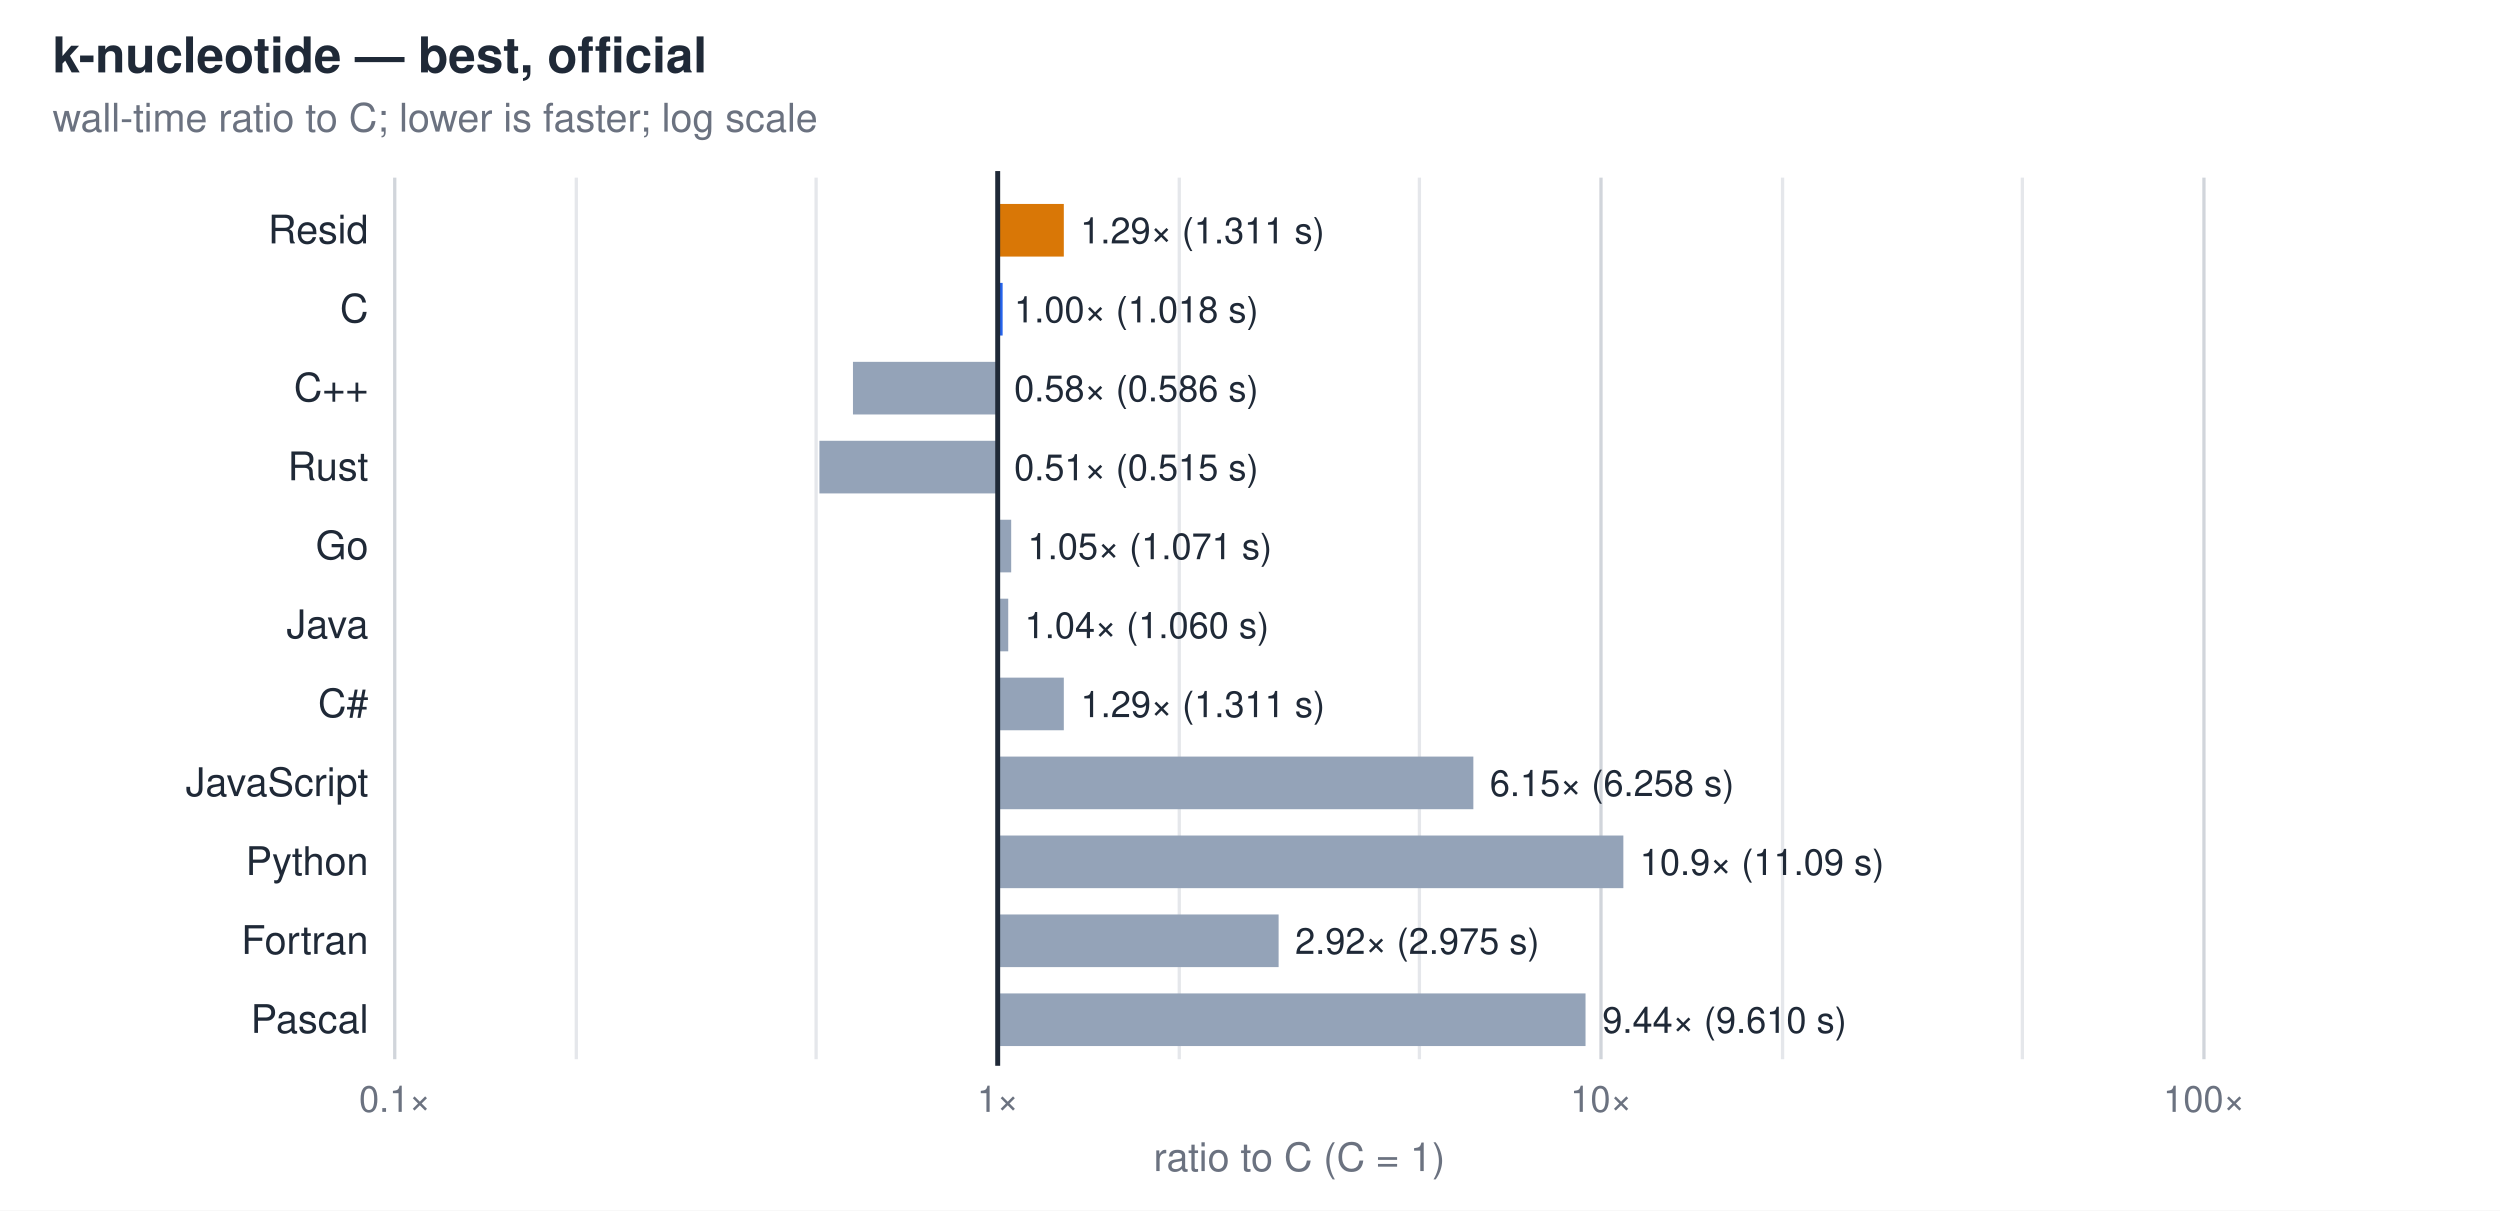
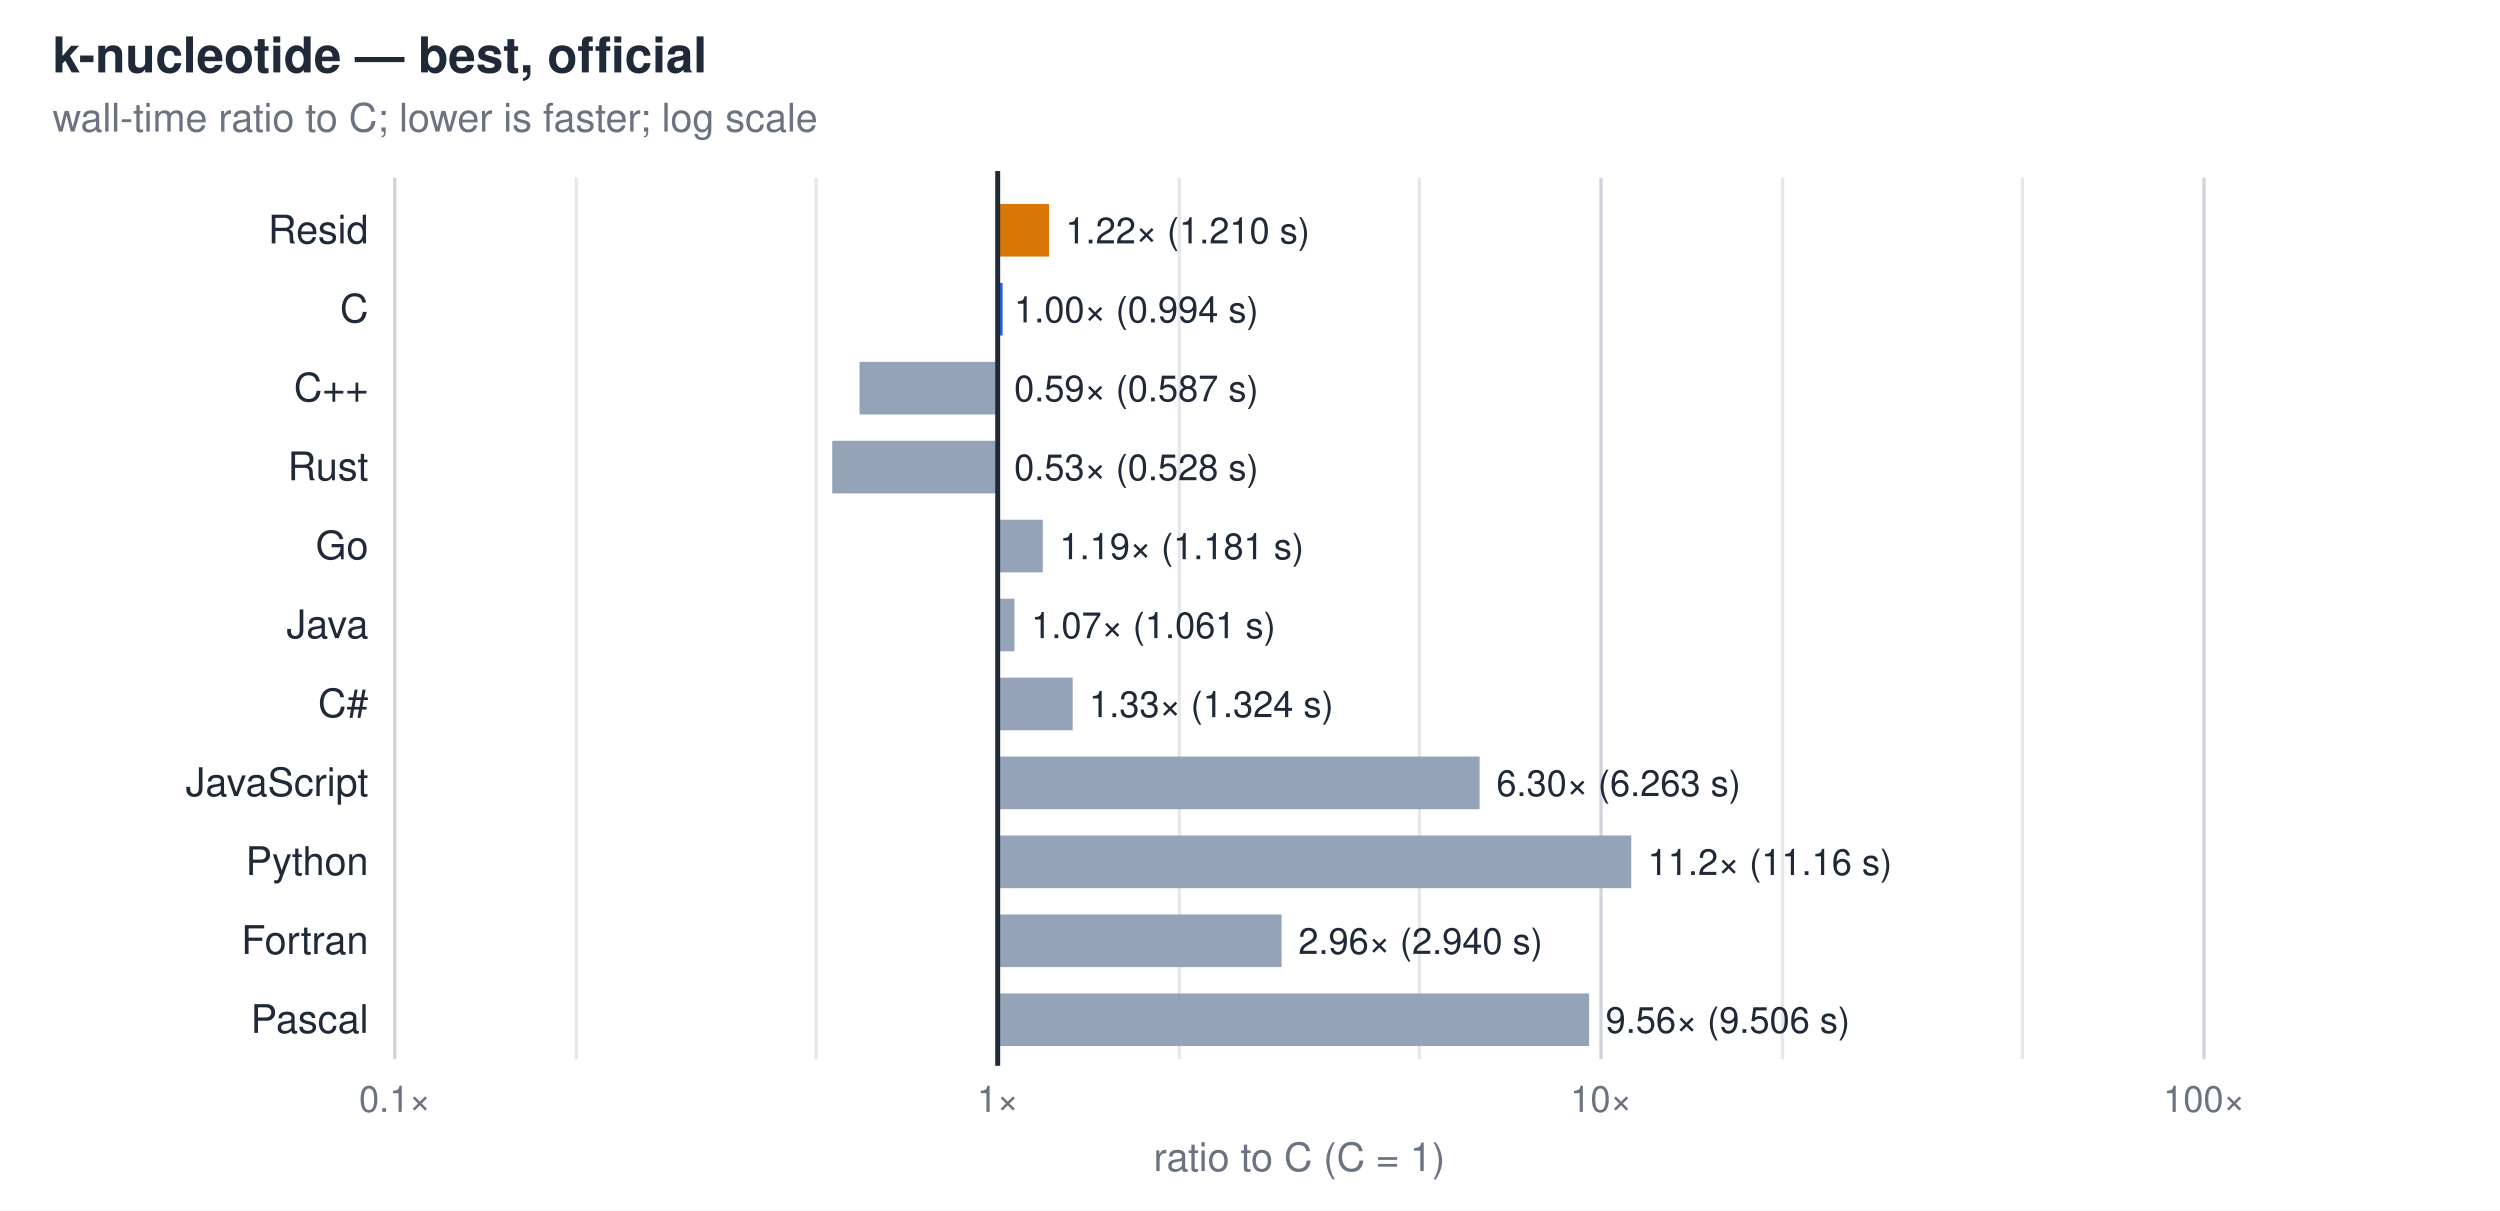
<svg xmlns="http://www.w3.org/2000/svg" width="760" height="368" viewBox="0 0 760 368" font-family="Helvetica, Arial, sans-serif" font-size="12">
  <rect x="0" y="0" width="760" height="368" fill="#ffffff" />
  <text x="16" y="22" font-size="15" font-weight="bold" fill="#1f2937">k-nucleotide — best, official</text>
  <text x="16" y="40" fill="#6b7280">wall-time ratio to C; lower is faster; log scale</text>
  <line x1="120.0" y1="54" x2="120.0" y2="322" stroke="#d1d5db" stroke-width="1" />
  <text x="120.0" y="338" text-anchor="middle" fill="#6b7280" font-size="11">0.1×</text>
  <line x1="175.2" y1="54" x2="175.2" y2="322" stroke="#e5e7eb" stroke-width="1" />
  <line x1="248.1" y1="54" x2="248.1" y2="322" stroke="#e5e7eb" stroke-width="1" />
  <line x1="303.3" y1="54" x2="303.3" y2="322" stroke="#d1d5db" stroke-width="1" />
  <text x="303.3" y="338" text-anchor="middle" fill="#6b7280" font-size="11">1×</text>
  <line x1="358.5" y1="54" x2="358.5" y2="322" stroke="#e5e7eb" stroke-width="1" />
  <line x1="431.5" y1="54" x2="431.5" y2="322" stroke="#e5e7eb" stroke-width="1" />
  <line x1="486.7" y1="54" x2="486.7" y2="322" stroke="#d1d5db" stroke-width="1" />
  <text x="486.7" y="338" text-anchor="middle" fill="#6b7280" font-size="11">10×</text>
  <line x1="541.9" y1="54" x2="541.9" y2="322" stroke="#e5e7eb" stroke-width="1" />
  <line x1="614.8" y1="54" x2="614.8" y2="322" stroke="#e5e7eb" stroke-width="1" />
  <line x1="670.0" y1="54" x2="670.0" y2="322" stroke="#d1d5db" stroke-width="1" />
  <text x="670.0" y="338" text-anchor="middle" fill="#6b7280" font-size="11">100×</text>
  <text x="112" y="74.0" text-anchor="end" fill="#1f2937">Resid</text>
-   <rect x="303.3" y="62" width="20.1" height="16" fill="#d97706" />
-   <text x="328.4" y="74.0" fill="#1f2937" font-size="11">1.29×  (1.311 s)</text>
+   <rect x="303.3" y="62" width="15.6" height="16" fill="#d97706" />
+   <text x="323.9" y="74.0" fill="#1f2937" font-size="11">1.22×  (1.210 s)</text>
  <text x="112" y="98.0" text-anchor="end" fill="#1f2937">C</text>
  <rect x="303.3" y="86" width="1.5" height="16" fill="#2563eb" />
-   <text x="308.3" y="98.0" fill="#1f2937" font-size="11">1.00×  (1.018 s)</text>
+   <text x="308.3" y="98.0" fill="#1f2937" font-size="11">1.00×  (0.994 s)</text>
  <text x="112" y="122.0" text-anchor="end" fill="#1f2937">C++</text>
-   <rect x="259.3" y="110" width="44.0" height="16" fill="#94a3b8" />
-   <text x="308.3" y="122.0" fill="#1f2937" font-size="11">0.58×  (0.586 s)</text>
+   <rect x="261.3" y="110" width="42.0" height="16" fill="#94a3b8" />
+   <text x="308.3" y="122.0" fill="#1f2937" font-size="11">0.59×  (0.587 s)</text>
  <text x="112" y="146.0" text-anchor="end" fill="#1f2937">Rust</text>
-   <rect x="249.1" y="134" width="54.2" height="16" fill="#94a3b8" />
-   <text x="308.3" y="146.0" fill="#1f2937" font-size="11">0.51×  (0.515 s)</text>
+   <rect x="253.0" y="134" width="50.4" height="16" fill="#94a3b8" />
+   <text x="308.3" y="146.0" fill="#1f2937" font-size="11">0.53×  (0.528 s)</text>
  <text x="112" y="170.0" text-anchor="end" fill="#1f2937">Go</text>
-   <rect x="303.3" y="158" width="4.1" height="16" fill="#94a3b8" />
-   <text x="312.4" y="170.0" fill="#1f2937" font-size="11">1.05×  (1.071 s)</text>
+   <rect x="303.3" y="158" width="13.7" height="16" fill="#94a3b8" />
+   <text x="322.1" y="170.0" fill="#1f2937" font-size="11">1.19×  (1.181 s)</text>
  <text x="112" y="194.0" text-anchor="end" fill="#1f2937">Java</text>
-   <rect x="303.3" y="182" width="3.2" height="16" fill="#94a3b8" />
-   <text x="311.5" y="194.0" fill="#1f2937" font-size="11">1.04×  (1.060 s)</text>
+   <rect x="303.3" y="182" width="5.1" height="16" fill="#94a3b8" />
+   <text x="313.5" y="194.0" fill="#1f2937" font-size="11">1.07×  (1.061 s)</text>
  <text x="112" y="218.0" text-anchor="end" fill="#1f2937">C#</text>
-   <rect x="303.3" y="206" width="20.1" height="16" fill="#94a3b8" />
-   <text x="328.5" y="218.0" fill="#1f2937" font-size="11">1.29×  (1.311 s)</text>
+   <rect x="303.3" y="206" width="22.8" height="16" fill="#94a3b8" />
+   <text x="331.1" y="218.0" fill="#1f2937" font-size="11">1.33×  (1.324 s)</text>
  <text x="112" y="242.0" text-anchor="end" fill="#1f2937">JavaScript</text>
-   <rect x="303.3" y="230" width="144.6" height="16" fill="#94a3b8" />
-   <text x="452.9" y="242.0" fill="#1f2937" font-size="11">6.15×  (6.258 s)</text>
+   <rect x="303.3" y="230" width="146.5" height="16" fill="#94a3b8" />
+   <text x="454.9" y="242.0" fill="#1f2937" font-size="11">6.30×  (6.263 s)</text>
  <text x="112" y="266.0" text-anchor="end" fill="#1f2937">Python</text>
-   <rect x="303.3" y="254" width="190.2" height="16" fill="#94a3b8" />
-   <text x="498.5" y="266.0" fill="#1f2937" font-size="11">10.9×  (11.09 s)</text>
+   <rect x="303.3" y="254" width="192.6" height="16" fill="#94a3b8" />
+   <text x="500.9" y="266.0" fill="#1f2937" font-size="11">11.2×  (11.16 s)</text>
  <text x="112" y="290.0" text-anchor="end" fill="#1f2937">Fortran</text>
-   <rect x="303.3" y="278" width="85.4" height="16" fill="#94a3b8" />
-   <text x="393.7" y="290.0" fill="#1f2937" font-size="11">2.92×  (2.975 s)</text>
+   <rect x="303.3" y="278" width="86.3" height="16" fill="#94a3b8" />
+   <text x="394.7" y="290.0" fill="#1f2937" font-size="11">2.96×  (2.940 s)</text>
  <text x="112" y="314.0" text-anchor="end" fill="#1f2937">Pascal</text>
-   <rect x="303.3" y="302" width="178.7" height="16" fill="#94a3b8" />
-   <text x="487.1" y="314.0" fill="#1f2937" font-size="11">9.44×  (9.610 s)</text>
+   <rect x="303.3" y="302" width="179.8" height="16" fill="#94a3b8" />
+   <text x="488.1" y="314.0" fill="#1f2937" font-size="11">9.56×  (9.506 s)</text>
  <line x1="303.3" y1="52" x2="303.3" y2="324" stroke="#1f2937" stroke-width="1.5" />
  <text x="395.0" y="356" text-anchor="middle" fill="#6b7280">ratio to C (C = 1)</text>
</svg>
